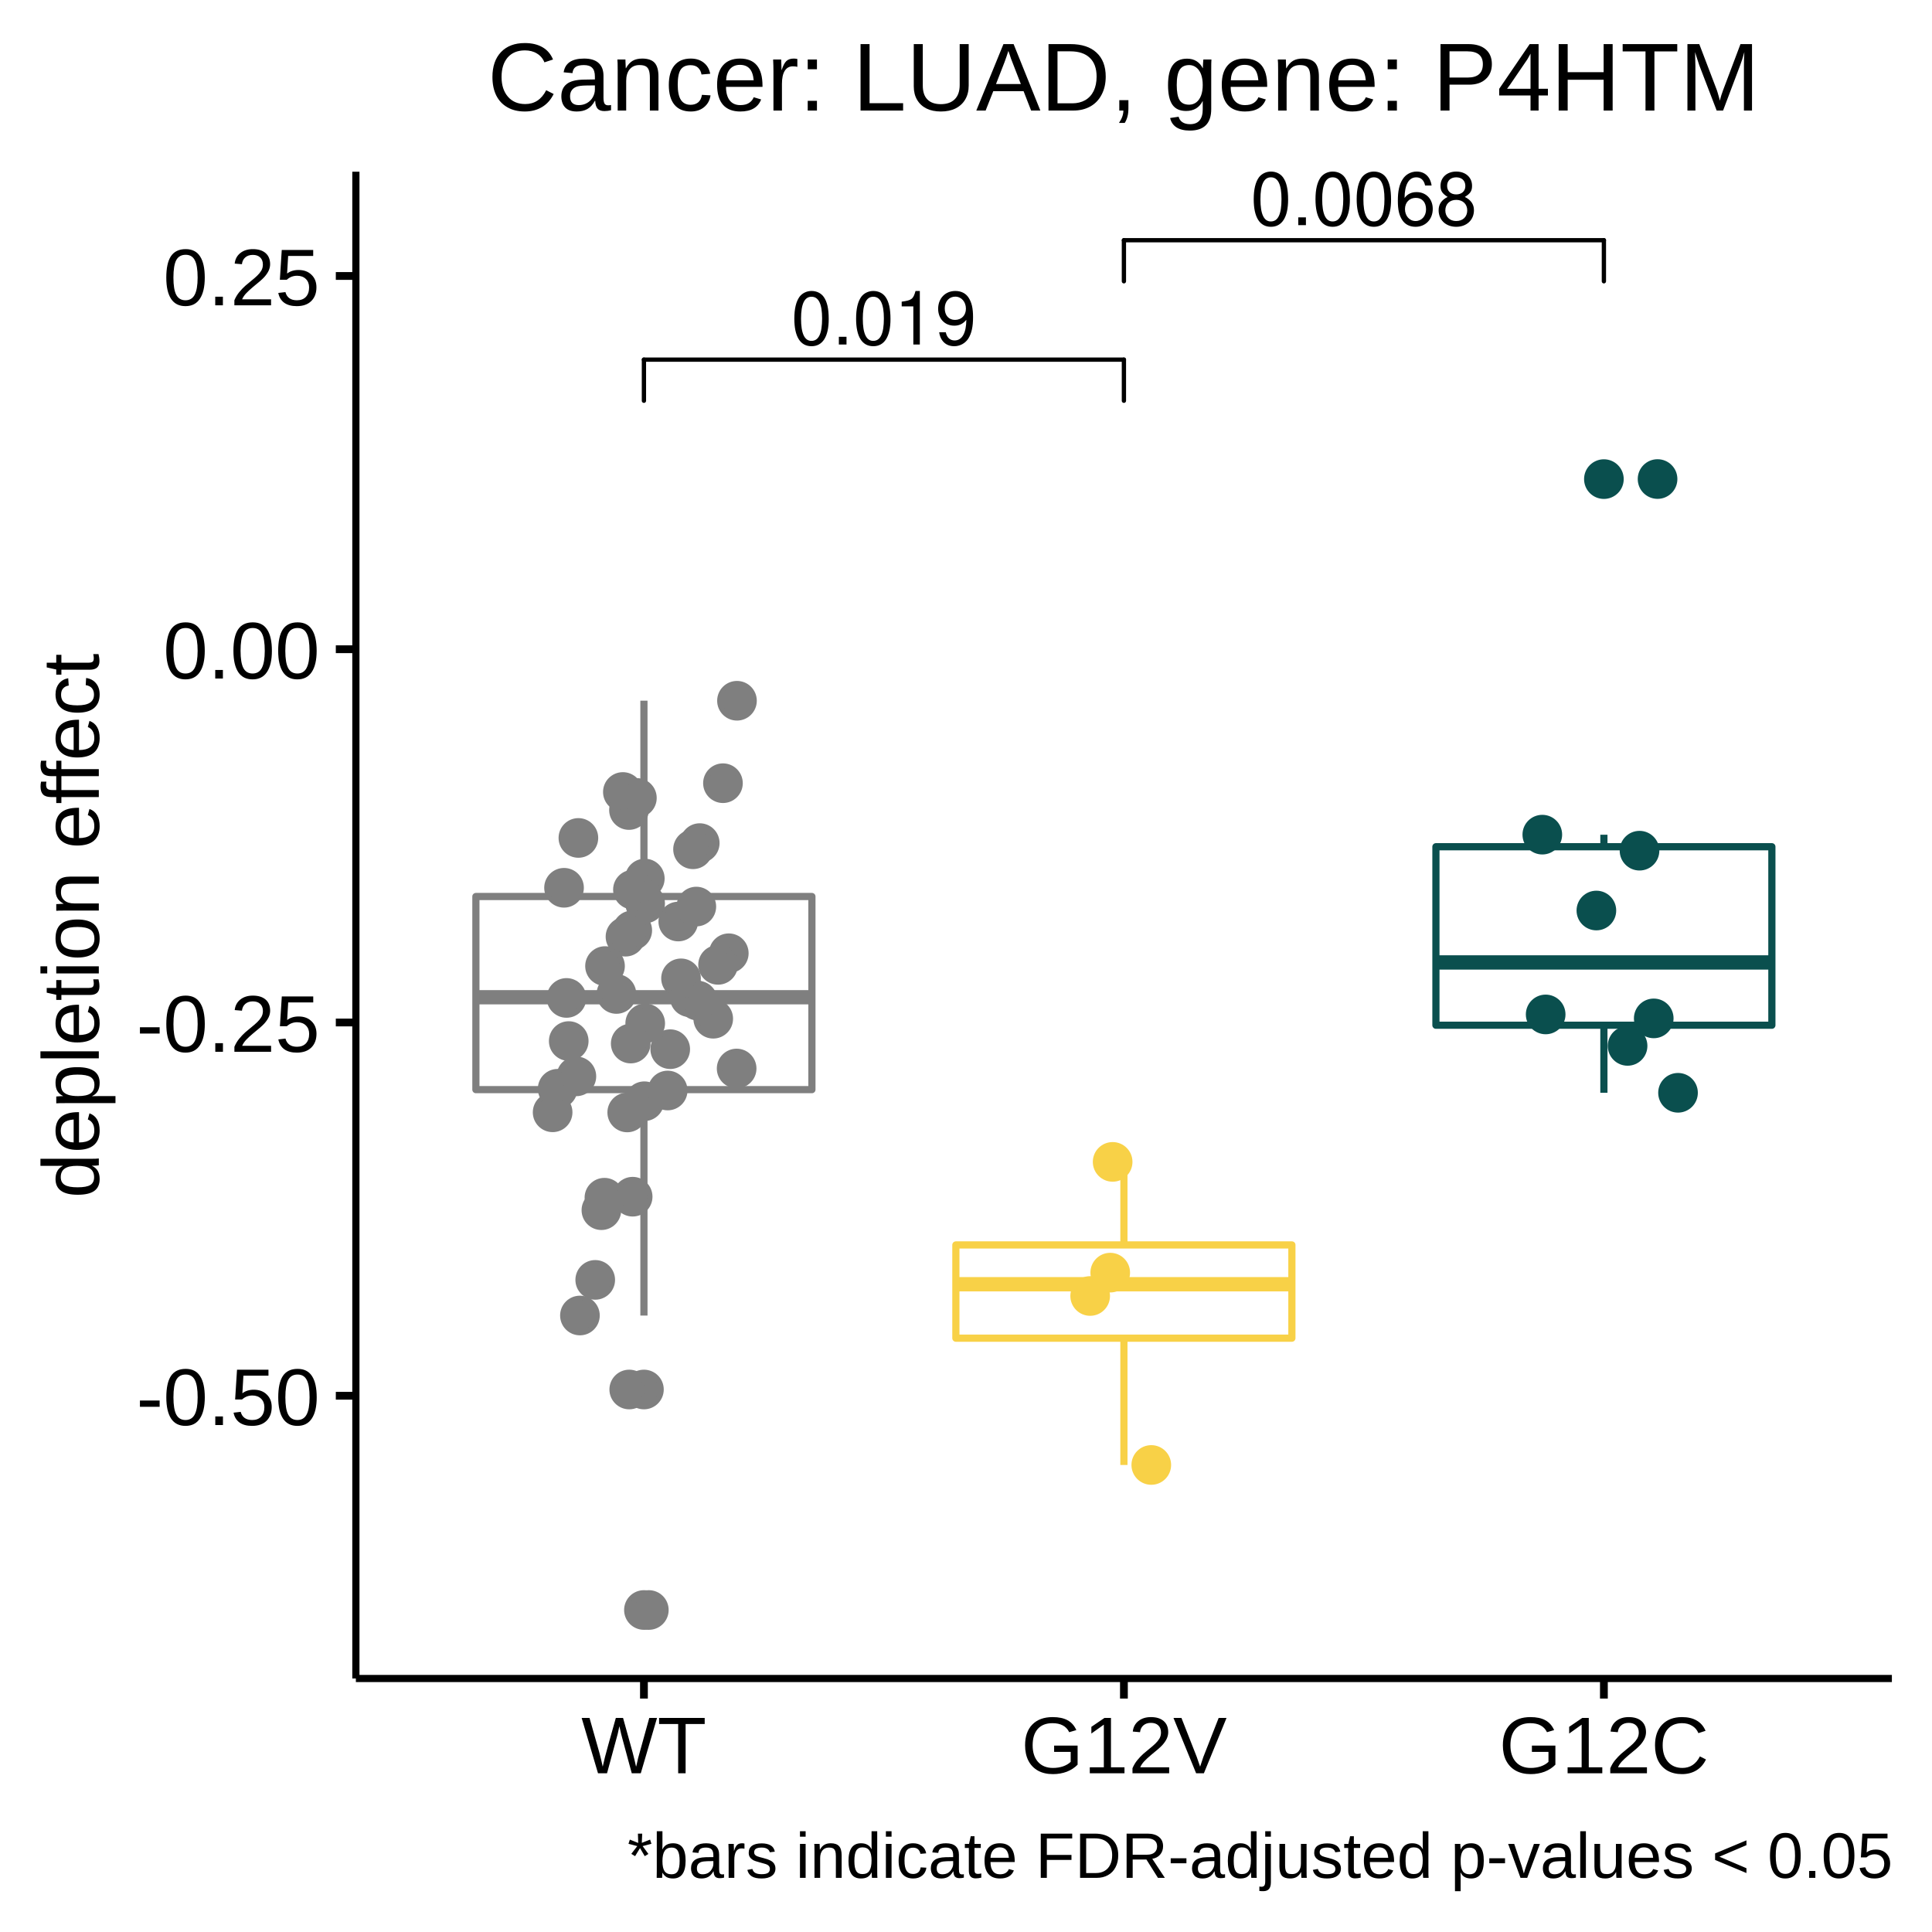
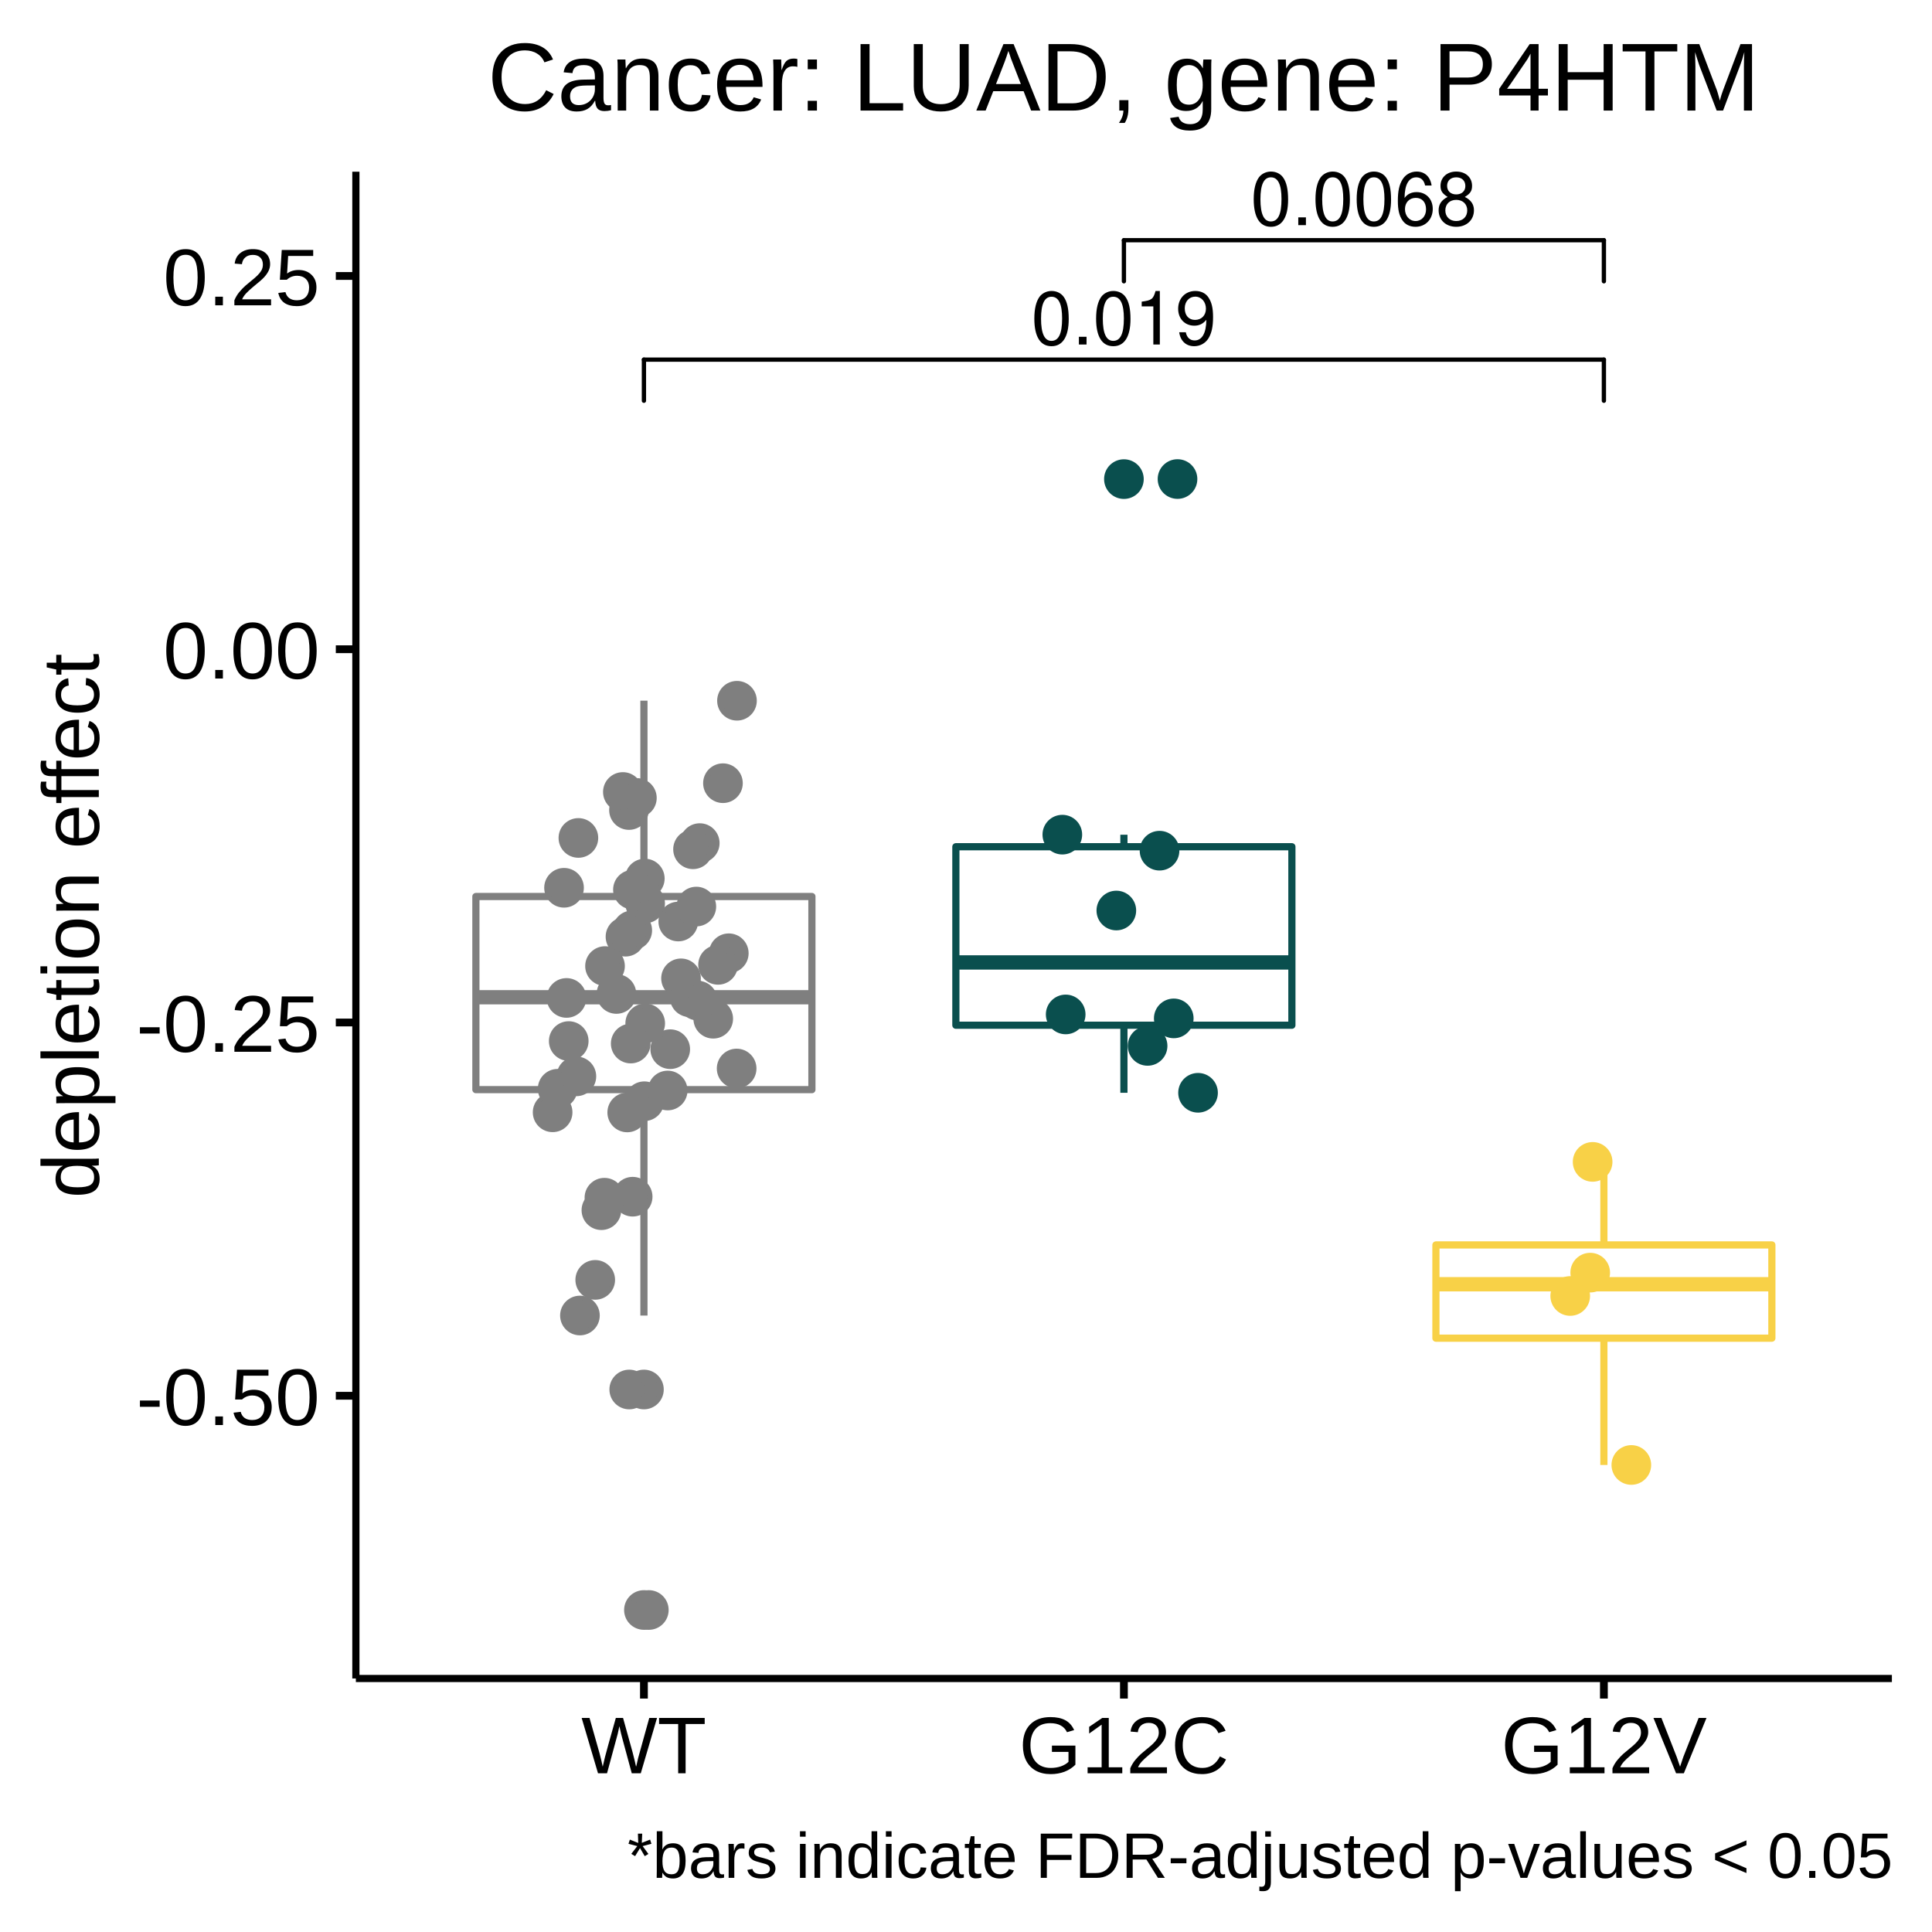
<svg xmlns="http://www.w3.org/2000/svg" viewBox="0 0 288.00 288.00">
  <defs>
    <style type="text/css">
    line, polyline, polygon, path, rect, circle {
      fill: none;
      stroke: #000000;
      stroke-linecap: round;
      stroke-linejoin: round;
      stroke-miterlimit: 10.00;
    }
  </style>
  </defs>
  <rect width="100%" height="100%" style="stroke: none; fill: #FFFFFF;" />
  <rect x="0.00" y="0.00" width="288.00" height="288.00" style="stroke-width: 1.16; stroke: #FFFFFF; fill: #FFFFFF;" />
  <defs>
    <clipPath id="cpNTMuMDV8MjgyLjAyfDI1MC4yMXwyNS42MA==">
      <rect x="53.05" y="25.60" width="228.97" height="224.62" />
    </clipPath>
  </defs>
  <rect x="53.05" y="25.60" width="228.97" height="224.62" style="stroke-width: 1.16; stroke: none; fill: #FFFFFF;" clip-path="url(#cpNTMuMDV8MjgyLjAyfDI1MC4yMXwyNS42MA==)" />
  <circle cx="95.99" cy="207.13" r="1.95pt" style="stroke-width: 0.71; stroke: #7F7F7F; fill: #7F7F7F;" clip-path="url(#cpNTMuMDV8MjgyLjAyfDI1MC4yMXwyNS42MA==)" />
  <circle cx="95.99" cy="240.00" r="1.95pt" style="stroke-width: 0.71; stroke: #7F7F7F; fill: #7F7F7F;" clip-path="url(#cpNTMuMDV8MjgyLjAyfDI1MC4yMXwyNS42MA==)" />
  <line x1="95.99" y1="133.64" x2="95.99" y2="104.45" style="stroke-width: 1.07; stroke: #7F7F7F; stroke-linecap: butt;" clip-path="url(#cpNTMuMDV8MjgyLjAyfDI1MC4yMXwyNS42MA==)" />
  <line x1="95.99" y1="162.43" x2="95.99" y2="196.11" style="stroke-width: 1.07; stroke: #7F7F7F; stroke-linecap: butt;" clip-path="url(#cpNTMuMDV8MjgyLjAyfDI1MC4yMXwyNS42MA==)" />
  <polygon points="70.94,133.64 70.94,162.43 121.03,162.43 121.03,133.64 70.94,133.64 " style="stroke-width: 1.07; stroke: #7F7F7F; fill: #FFFFFF;" clip-path="url(#cpNTMuMDV8MjgyLjAyfDI1MC4yMXwyNS42MA==)" />
  <line x1="70.94" y1="148.66" x2="121.03" y2="148.66" style="stroke-width: 2.13; stroke: #7F7F7F; stroke-linecap: butt;" clip-path="url(#cpNTMuMDV8MjgyLjAyfDI1MC4yMXwyNS42MA==)" />
-   <line x1="167.54" y1="185.58" x2="167.54" y2="173.20" style="stroke-width: 1.07; stroke: #F8D147; stroke-linecap: butt;" clip-path="url(#cpNTMuMDV8MjgyLjAyfDI1MC4yMXwyNS42MA==)" />
-   <line x1="167.54" y1="199.48" x2="167.54" y2="218.38" style="stroke-width: 1.07; stroke: #F8D147; stroke-linecap: butt;" clip-path="url(#cpNTMuMDV8MjgyLjAyfDI1MC4yMXwyNS42MA==)" />
-   <polygon points="142.49,185.58 142.49,199.48 192.58,199.48 192.58,185.58 142.49,185.58 " style="stroke-width: 1.07; stroke: #F8D147; fill: #FFFFFF;" clip-path="url(#cpNTMuMDV8MjgyLjAyfDI1MC4yMXwyNS42MA==)" />
-   <line x1="142.49" y1="191.44" x2="192.58" y2="191.44" style="stroke-width: 2.13; stroke: #F8D147; stroke-linecap: butt;" clip-path="url(#cpNTMuMDV8MjgyLjAyfDI1MC4yMXwyNS42MA==)" />
-   <circle cx="239.09" cy="71.42" r="1.95pt" style="stroke-width: 0.71; stroke: #0A4F4E; fill: #0A4F4E;" clip-path="url(#cpNTMuMDV8MjgyLjAyfDI1MC4yMXwyNS42MA==)" />
-   <line x1="239.09" y1="126.22" x2="239.09" y2="124.43" style="stroke-width: 1.07; stroke: #0A4F4E; stroke-linecap: butt;" clip-path="url(#cpNTMuMDV8MjgyLjAyfDI1MC4yMXwyNS42MA==)" />
-   <line x1="239.09" y1="152.83" x2="239.09" y2="162.90" style="stroke-width: 1.07; stroke: #0A4F4E; stroke-linecap: butt;" clip-path="url(#cpNTMuMDV8MjgyLjAyfDI1MC4yMXwyNS42MA==)" />
-   <polygon points="214.05,126.22 214.05,152.83 264.13,152.83 264.13,126.22 214.05,126.22 " style="stroke-width: 1.07; stroke: #0A4F4E; fill: #FFFFFF;" clip-path="url(#cpNTMuMDV8MjgyLjAyfDI1MC4yMXwyNS42MA==)" />
-   <line x1="214.05" y1="143.47" x2="264.13" y2="143.47" style="stroke-width: 2.13; stroke: #0A4F4E; stroke-linecap: butt;" clip-path="url(#cpNTMuMDV8MjgyLjAyfDI1MC4yMXwyNS42MA==)" />
+   <circle cx="167.54" cy="71.42" r="1.95pt" style="stroke-width: 0.71; stroke: #0A4F4E; fill: #0A4F4E;" clip-path="url(#cpNTMuMDV8MjgyLjAyfDI1MC4yMXwyNS42MA==)" />
+   <line x1="167.54" y1="126.22" x2="167.54" y2="124.43" style="stroke-width: 1.07; stroke: #0A4F4E; stroke-linecap: butt;" clip-path="url(#cpNTMuMDV8MjgyLjAyfDI1MC4yMXwyNS42MA==)" />
+   <line x1="167.54" y1="152.83" x2="167.54" y2="162.90" style="stroke-width: 1.07; stroke: #0A4F4E; stroke-linecap: butt;" clip-path="url(#cpNTMuMDV8MjgyLjAyfDI1MC4yMXwyNS42MA==)" />
+   <polygon points="142.49,126.22 142.49,152.83 192.58,152.83 192.58,126.22 142.49,126.22 " style="stroke-width: 1.07; stroke: #0A4F4E; fill: #FFFFFF;" clip-path="url(#cpNTMuMDV8MjgyLjAyfDI1MC4yMXwyNS42MA==)" />
+   <line x1="142.49" y1="143.47" x2="192.58" y2="143.47" style="stroke-width: 2.13; stroke: #0A4F4E; stroke-linecap: butt;" clip-path="url(#cpNTMuMDV8MjgyLjAyfDI1MC4yMXwyNS42MA==)" />
+   <line x1="239.09" y1="185.58" x2="239.09" y2="173.20" style="stroke-width: 1.07; stroke: #F8D147; stroke-linecap: butt;" clip-path="url(#cpNTMuMDV8MjgyLjAyfDI1MC4yMXwyNS42MA==)" />
+   <line x1="239.09" y1="199.48" x2="239.09" y2="218.38" style="stroke-width: 1.07; stroke: #F8D147; stroke-linecap: butt;" clip-path="url(#cpNTMuMDV8MjgyLjAyfDI1MC4yMXwyNS42MA==)" />
+   <polygon points="214.05,185.58 214.05,199.48 264.13,199.48 264.13,185.58 214.05,185.58 " style="stroke-width: 1.07; stroke: #F8D147; fill: #FFFFFF;" clip-path="url(#cpNTMuMDV8MjgyLjAyfDI1MC4yMXwyNS42MA==)" />
+   <line x1="214.05" y1="191.44" x2="264.13" y2="191.44" style="stroke-width: 2.13; stroke: #F8D147; stroke-linecap: butt;" clip-path="url(#cpNTMuMDV8MjgyLjAyfDI1MC4yMXwyNS42MA==)" />
  <circle cx="94.31" cy="178.39" r="1.95pt" style="stroke-width: 0.71; stroke: #7F7F7F; fill: #7F7F7F;" clip-path="url(#cpNTMuMDV8MjgyLjAyfDI1MC4yMXwyNS42MA==)" />
  <circle cx="96.05" cy="164.16" r="1.95pt" style="stroke-width: 0.71; stroke: #7F7F7F; fill: #7F7F7F;" clip-path="url(#cpNTMuMDV8MjgyLjAyfDI1MC4yMXwyNS42MA==)" />
  <circle cx="104.31" cy="125.68" r="1.95pt" style="stroke-width: 0.71; stroke: #7F7F7F; fill: #7F7F7F;" clip-path="url(#cpNTMuMDV8MjgyLjAyfDI1MC4yMXwyNS42MA==)" />
  <circle cx="86.45" cy="196.10" r="1.95pt" style="stroke-width: 0.71; stroke: #7F7F7F; fill: #7F7F7F;" clip-path="url(#cpNTMuMDV8MjgyLjAyfDI1MC4yMXwyNS42MA==)" />
  <circle cx="101.11" cy="137.37" r="1.95pt" style="stroke-width: 0.71; stroke: #7F7F7F; fill: #7F7F7F;" clip-path="url(#cpNTMuMDV8MjgyLjAyfDI1MC4yMXwyNS42MA==)" />
  <circle cx="96.18" cy="152.55" r="1.95pt" style="stroke-width: 0.71; stroke: #7F7F7F; fill: #7F7F7F;" clip-path="url(#cpNTMuMDV8MjgyLjAyfDI1MC4yMXwyNS42MA==)" />
  <circle cx="92.85" cy="118.06" r="1.95pt" style="stroke-width: 0.71; stroke: #7F7F7F; fill: #7F7F7F;" clip-path="url(#cpNTMuMDV8MjgyLjAyfDI1MC4yMXwyNS42MA==)" />
  <circle cx="99.91" cy="156.40" r="1.95pt" style="stroke-width: 0.71; stroke: #7F7F7F; fill: #7F7F7F;" clip-path="url(#cpNTMuMDV8MjgyLjAyfDI1MC4yMXwyNS42MA==)" />
-   <circle cx="171.62" cy="218.38" r="1.95pt" style="stroke-width: 0.71; stroke: #F8D147; fill: #F8D147;" clip-path="url(#cpNTMuMDV8MjgyLjAyfDI1MC4yMXwyNS42MA==)" />
+   <circle cx="243.18" cy="218.38" r="1.95pt" style="stroke-width: 0.71; stroke: #F8D147; fill: #F8D147;" clip-path="url(#cpNTMuMDV8MjgyLjAyfDI1MC4yMXwyNS42MA==)" />
  <circle cx="84.08" cy="132.34" r="1.95pt" style="stroke-width: 0.71; stroke: #7F7F7F; fill: #7F7F7F;" clip-path="url(#cpNTMuMDV8MjgyLjAyfDI1MC4yMXwyNS42MA==)" />
-   <circle cx="247.09" cy="71.41" r="1.95pt" style="stroke-width: 0.71; stroke: #0A4F4E; fill: #0A4F4E;" clip-path="url(#cpNTMuMDV8MjgyLjAyfDI1MC4yMXwyNS42MA==)" />
+   <circle cx="175.53" cy="71.41" r="1.95pt" style="stroke-width: 0.71; stroke: #0A4F4E; fill: #0A4F4E;" clip-path="url(#cpNTMuMDV8MjgyLjAyfDI1MC4yMXwyNS42MA==)" />
  <circle cx="83.13" cy="162.30" r="1.95pt" style="stroke-width: 0.71; stroke: #7F7F7F; fill: #7F7F7F;" clip-path="url(#cpNTMuMDV8MjgyLjAyfDI1MC4yMXwyNS42MA==)" />
  <circle cx="106.32" cy="151.86" r="1.95pt" style="stroke-width: 0.71; stroke: #7F7F7F; fill: #7F7F7F;" clip-path="url(#cpNTMuMDV8MjgyLjAyfDI1MC4yMXwyNS42MA==)" />
  <circle cx="99.53" cy="162.56" r="1.95pt" style="stroke-width: 0.71; stroke: #7F7F7F; fill: #7F7F7F;" clip-path="url(#cpNTMuMDV8MjgyLjAyfDI1MC4yMXwyNS42MA==)" />
  <circle cx="109.81" cy="159.28" r="1.95pt" style="stroke-width: 0.71; stroke: #7F7F7F; fill: #7F7F7F;" clip-path="url(#cpNTMuMDV8MjgyLjAyfDI1MC4yMXwyNS42MA==)" />
  <circle cx="88.73" cy="190.79" r="1.95pt" style="stroke-width: 0.71; stroke: #7F7F7F; fill: #7F7F7F;" clip-path="url(#cpNTMuMDV8MjgyLjAyfDI1MC4yMXwyNS42MA==)" />
-   <circle cx="250.14" cy="162.90" r="1.95pt" style="stroke-width: 0.71; stroke: #0A4F4E; fill: #0A4F4E;" clip-path="url(#cpNTMuMDV8MjgyLjAyfDI1MC4yMXwyNS42MA==)" />
+   <circle cx="178.59" cy="162.90" r="1.95pt" style="stroke-width: 0.71; stroke: #0A4F4E; fill: #0A4F4E;" clip-path="url(#cpNTMuMDV8MjgyLjAyfDI1MC4yMXwyNS42MA==)" />
  <circle cx="96.17" cy="134.67" r="1.95pt" style="stroke-width: 0.71; stroke: #7F7F7F; fill: #7F7F7F;" clip-path="url(#cpNTMuMDV8MjgyLjAyfDI1MC4yMXwyNS42MA==)" />
  <circle cx="93.80" cy="207.13" r="1.95pt" style="stroke-width: 0.71; stroke: #7F7F7F; fill: #7F7F7F;" clip-path="url(#cpNTMuMDV8MjgyLjAyfDI1MC4yMXwyNS42MA==)" />
  <circle cx="102.81" cy="148.66" r="1.95pt" style="stroke-width: 0.71; stroke: #7F7F7F; fill: #7F7F7F;" clip-path="url(#cpNTMuMDV8MjgyLjAyfDI1MC4yMXwyNS42MA==)" />
-   <circle cx="237.97" cy="135.73" r="1.95pt" style="stroke-width: 0.71; stroke: #0A4F4E; fill: #0A4F4E;" clip-path="url(#cpNTMuMDV8MjgyLjAyfDI1MC4yMXwyNS42MA==)" />
-   <circle cx="246.52" cy="151.81" r="1.95pt" style="stroke-width: 0.71; stroke: #0A4F4E; fill: #0A4F4E;" clip-path="url(#cpNTMuMDV8MjgyLjAyfDI1MC4yMXwyNS42MA==)" />
-   <circle cx="229.91" cy="124.42" r="1.95pt" style="stroke-width: 0.71; stroke: #0A4F4E; fill: #0A4F4E;" clip-path="url(#cpNTMuMDV8MjgyLjAyfDI1MC4yMXwyNS42MA==)" />
+   <circle cx="166.41" cy="135.73" r="1.95pt" style="stroke-width: 0.71; stroke: #0A4F4E; fill: #0A4F4E;" clip-path="url(#cpNTMuMDV8MjgyLjAyfDI1MC4yMXwyNS42MA==)" />
+   <circle cx="174.97" cy="151.81" r="1.95pt" style="stroke-width: 0.71; stroke: #0A4F4E; fill: #0A4F4E;" clip-path="url(#cpNTMuMDV8MjgyLjAyfDI1MC4yMXwyNS42MA==)" />
+   <circle cx="158.36" cy="124.42" r="1.95pt" style="stroke-width: 0.71; stroke: #0A4F4E; fill: #0A4F4E;" clip-path="url(#cpNTMuMDV8MjgyLjAyfDI1MC4yMXwyNS42MA==)" />
  <circle cx="109.86" cy="104.46" r="1.95pt" style="stroke-width: 0.71; stroke: #7F7F7F; fill: #7F7F7F;" clip-path="url(#cpNTMuMDV8MjgyLjAyfDI1MC4yMXwyNS42MA==)" />
  <circle cx="93.76" cy="120.75" r="1.95pt" style="stroke-width: 0.71; stroke: #7F7F7F; fill: #7F7F7F;" clip-path="url(#cpNTMuMDV8MjgyLjAyfDI1MC4yMXwyNS42MA==)" />
  <circle cx="108.64" cy="142.10" r="1.95pt" style="stroke-width: 0.71; stroke: #7F7F7F; fill: #7F7F7F;" clip-path="url(#cpNTMuMDV8MjgyLjAyfDI1MC4yMXwyNS42MA==)" />
-   <circle cx="165.86" cy="173.20" r="1.95pt" style="stroke-width: 0.71; stroke: #F8D147; fill: #F8D147;" clip-path="url(#cpNTMuMDV8MjgyLjAyfDI1MC4yMXwyNS42MA==)" />
+   <circle cx="237.41" cy="173.20" r="1.95pt" style="stroke-width: 0.71; stroke: #F8D147; fill: #F8D147;" clip-path="url(#cpNTMuMDV8MjgyLjAyfDI1MC4yMXwyNS42MA==)" />
  <circle cx="94.25" cy="138.69" r="1.95pt" style="stroke-width: 0.71; stroke: #7F7F7F; fill: #7F7F7F;" clip-path="url(#cpNTMuMDV8MjgyLjAyfDI1MC4yMXwyNS42MA==)" />
-   <circle cx="162.51" cy="193.19" r="1.95pt" style="stroke-width: 0.71; stroke: #F8D147; fill: #F8D147;" clip-path="url(#cpNTMuMDV8MjgyLjAyfDI1MC4yMXwyNS42MA==)" />
-   <circle cx="165.50" cy="189.71" r="1.95pt" style="stroke-width: 0.71; stroke: #F8D147; fill: #F8D147;" clip-path="url(#cpNTMuMDV8MjgyLjAyfDI1MC4yMXwyNS42MA==)" />
+   <circle cx="234.07" cy="193.19" r="1.95pt" style="stroke-width: 0.71; stroke: #F8D147; fill: #F8D147;" clip-path="url(#cpNTMuMDV8MjgyLjAyfDI1MC4yMXwyNS42MA==)" />
+   <circle cx="237.05" cy="189.71" r="1.95pt" style="stroke-width: 0.71; stroke: #F8D147; fill: #F8D147;" clip-path="url(#cpNTMuMDV8MjgyLjAyfDI1MC4yMXwyNS42MA==)" />
  <circle cx="96.12" cy="130.96" r="1.95pt" style="stroke-width: 0.71; stroke: #7F7F7F; fill: #7F7F7F;" clip-path="url(#cpNTMuMDV8MjgyLjAyfDI1MC4yMXwyNS42MA==)" />
-   <circle cx="230.41" cy="151.22" r="1.95pt" style="stroke-width: 0.71; stroke: #0A4F4E; fill: #0A4F4E;" clip-path="url(#cpNTMuMDV8MjgyLjAyfDI1MC4yMXwyNS42MA==)" />
+   <circle cx="158.86" cy="151.22" r="1.95pt" style="stroke-width: 0.71; stroke: #0A4F4E; fill: #0A4F4E;" clip-path="url(#cpNTMuMDV8MjgyLjAyfDI1MC4yMXwyNS42MA==)" />
  <circle cx="96.72" cy="240.00" r="1.95pt" style="stroke-width: 0.71; stroke: #7F7F7F; fill: #7F7F7F;" clip-path="url(#cpNTMuMDV8MjgyLjAyfDI1MC4yMXwyNS42MA==)" />
  <circle cx="84.78" cy="155.19" r="1.95pt" style="stroke-width: 0.71; stroke: #7F7F7F; fill: #7F7F7F;" clip-path="url(#cpNTMuMDV8MjgyLjAyfDI1MC4yMXwyNS42MA==)" />
  <circle cx="86.22" cy="124.91" r="1.95pt" style="stroke-width: 0.71; stroke: #7F7F7F; fill: #7F7F7F;" clip-path="url(#cpNTMuMDV8MjgyLjAyfDI1MC4yMXwyNS42MA==)" />
  <circle cx="90.10" cy="178.54" r="1.95pt" style="stroke-width: 0.71; stroke: #7F7F7F; fill: #7F7F7F;" clip-path="url(#cpNTMuMDV8MjgyLjAyfDI1MC4yMXwyNS42MA==)" />
  <circle cx="94.94" cy="118.95" r="1.95pt" style="stroke-width: 0.71; stroke: #7F7F7F; fill: #7F7F7F;" clip-path="url(#cpNTMuMDV8MjgyLjAyfDI1MC4yMXwyNS42MA==)" />
  <circle cx="84.45" cy="148.76" r="1.95pt" style="stroke-width: 0.71; stroke: #7F7F7F; fill: #7F7F7F;" clip-path="url(#cpNTMuMDV8MjgyLjAyfDI1MC4yMXwyNS42MA==)" />
  <circle cx="94.02" cy="155.56" r="1.95pt" style="stroke-width: 0.71; stroke: #7F7F7F; fill: #7F7F7F;" clip-path="url(#cpNTMuMDV8MjgyLjAyfDI1MC4yMXwyNS42MA==)" />
  <circle cx="93.50" cy="165.83" r="1.95pt" style="stroke-width: 0.71; stroke: #7F7F7F; fill: #7F7F7F;" clip-path="url(#cpNTMuMDV8MjgyLjAyfDI1MC4yMXwyNS42MA==)" />
  <circle cx="93.24" cy="139.63" r="1.95pt" style="stroke-width: 0.71; stroke: #7F7F7F; fill: #7F7F7F;" clip-path="url(#cpNTMuMDV8MjgyLjAyfDI1MC4yMXwyNS42MA==)" />
  <circle cx="90.19" cy="144.01" r="1.95pt" style="stroke-width: 0.71; stroke: #7F7F7F; fill: #7F7F7F;" clip-path="url(#cpNTMuMDV8MjgyLjAyfDI1MC4yMXwyNS42MA==)" />
  <circle cx="104.01" cy="149.16" r="1.95pt" style="stroke-width: 0.71; stroke: #7F7F7F; fill: #7F7F7F;" clip-path="url(#cpNTMuMDV8MjgyLjAyfDI1MC4yMXwyNS42MA==)" />
  <circle cx="91.89" cy="148.17" r="1.95pt" style="stroke-width: 0.71; stroke: #7F7F7F; fill: #7F7F7F;" clip-path="url(#cpNTMuMDV8MjgyLjAyfDI1MC4yMXwyNS42MA==)" />
  <circle cx="103.31" cy="126.60" r="1.95pt" style="stroke-width: 0.71; stroke: #7F7F7F; fill: #7F7F7F;" clip-path="url(#cpNTMuMDV8MjgyLjAyfDI1MC4yMXwyNS42MA==)" />
-   <circle cx="244.40" cy="126.81" r="1.95pt" style="stroke-width: 0.71; stroke: #0A4F4E; fill: #0A4F4E;" clip-path="url(#cpNTMuMDV8MjgyLjAyfDI1MC4yMXwyNS42MA==)" />
+   <circle cx="172.85" cy="126.81" r="1.95pt" style="stroke-width: 0.71; stroke: #0A4F4E; fill: #0A4F4E;" clip-path="url(#cpNTMuMDV8MjgyLjAyfDI1MC4yMXwyNS42MA==)" />
  <circle cx="85.92" cy="160.45" r="1.95pt" style="stroke-width: 0.71; stroke: #7F7F7F; fill: #7F7F7F;" clip-path="url(#cpNTMuMDV8MjgyLjAyfDI1MC4yMXwyNS42MA==)" />
  <circle cx="89.65" cy="180.40" r="1.95pt" style="stroke-width: 0.71; stroke: #7F7F7F; fill: #7F7F7F;" clip-path="url(#cpNTMuMDV8MjgyLjAyfDI1MC4yMXwyNS42MA==)" />
  <circle cx="94.35" cy="132.62" r="1.95pt" style="stroke-width: 0.71; stroke: #7F7F7F; fill: #7F7F7F;" clip-path="url(#cpNTMuMDV8MjgyLjAyfDI1MC4yMXwyNS42MA==)" />
-   <circle cx="242.62" cy="155.91" r="1.95pt" style="stroke-width: 0.71; stroke: #0A4F4E; fill: #0A4F4E;" clip-path="url(#cpNTMuMDV8MjgyLjAyfDI1MC4yMXwyNS42MA==)" />
+   <circle cx="171.07" cy="155.91" r="1.95pt" style="stroke-width: 0.71; stroke: #0A4F4E; fill: #0A4F4E;" clip-path="url(#cpNTMuMDV8MjgyLjAyfDI1MC4yMXwyNS42MA==)" />
  <circle cx="103.80" cy="135.14" r="1.95pt" style="stroke-width: 0.71; stroke: #7F7F7F; fill: #7F7F7F;" clip-path="url(#cpNTMuMDV8MjgyLjAyfDI1MC4yMXwyNS42MA==)" />
  <circle cx="107.04" cy="143.83" r="1.95pt" style="stroke-width: 0.71; stroke: #7F7F7F; fill: #7F7F7F;" clip-path="url(#cpNTMuMDV8MjgyLjAyfDI1MC4yMXwyNS42MA==)" />
  <circle cx="82.38" cy="165.81" r="1.95pt" style="stroke-width: 0.71; stroke: #7F7F7F; fill: #7F7F7F;" clip-path="url(#cpNTMuMDV8MjgyLjAyfDI1MC4yMXwyNS42MA==)" />
  <circle cx="107.77" cy="116.75" r="1.95pt" style="stroke-width: 0.71; stroke: #7F7F7F; fill: #7F7F7F;" clip-path="url(#cpNTMuMDV8MjgyLjAyfDI1MC4yMXwyNS42MA==)" />
  <circle cx="101.52" cy="145.84" r="1.95pt" style="stroke-width: 0.71; stroke: #7F7F7F; fill: #7F7F7F;" clip-path="url(#cpNTMuMDV8MjgyLjAyfDI1MC4yMXwyNS42MA==)" />
  <g clip-path="url(#cpNTMuMDV8MjgyLjAyfDI1MC4yMXwyNS42MA==)">
-     <text x="117.94" y="51.36" style="font-size: 11.04px; font-family: Nimbus Sans L;" textLength="27.64px" lengthAdjust="spacingAndGlyphs">0.019</text>
+     <text x="153.72" y="51.36" style="font-size: 11.04px; font-family: Nimbus Sans L;" textLength="27.64px" lengthAdjust="spacingAndGlyphs">0.019</text>
  </g>
  <line x1="95.99" y1="59.74" x2="95.99" y2="53.61" style="stroke-width: 0.64;" clip-path="url(#cpNTMuMDV8MjgyLjAyfDI1MC4yMXwyNS42MA==)" />
-   <line x1="95.99" y1="53.61" x2="167.54" y2="53.61" style="stroke-width: 0.64;" clip-path="url(#cpNTMuMDV8MjgyLjAyfDI1MC4yMXwyNS42MA==)" />
-   <line x1="167.54" y1="53.61" x2="167.54" y2="59.74" style="stroke-width: 0.64;" clip-path="url(#cpNTMuMDV8MjgyLjAyfDI1MC4yMXwyNS42MA==)" />
+   <line x1="95.99" y1="53.61" x2="239.09" y2="53.61" style="stroke-width: 0.64;" clip-path="url(#cpNTMuMDV8MjgyLjAyfDI1MC4yMXwyNS42MA==)" />
+   <line x1="239.09" y1="53.61" x2="239.09" y2="59.74" style="stroke-width: 0.64;" clip-path="url(#cpNTMuMDV8MjgyLjAyfDI1MC4yMXwyNS42MA==)" />
  <g clip-path="url(#cpNTMuMDV8MjgyLjAyfDI1MC4yMXwyNS42MA==)">
    <text x="186.42" y="33.56" style="font-size: 11.04px; font-family: Nimbus Sans L;" textLength="33.78px" lengthAdjust="spacingAndGlyphs">0.0068</text>
  </g>
  <line x1="167.54" y1="41.93" x2="167.54" y2="35.81" style="stroke-width: 0.64;" clip-path="url(#cpNTMuMDV8MjgyLjAyfDI1MC4yMXwyNS42MA==)" />
  <line x1="167.54" y1="35.81" x2="239.09" y2="35.81" style="stroke-width: 0.64;" clip-path="url(#cpNTMuMDV8MjgyLjAyfDI1MC4yMXwyNS42MA==)" />
  <line x1="239.09" y1="35.81" x2="239.09" y2="41.93" style="stroke-width: 0.64;" clip-path="url(#cpNTMuMDV8MjgyLjAyfDI1MC4yMXwyNS42MA==)" />
  <defs>
    <clipPath id="cpMC4wMHwyODguMDB8Mjg4LjAwfDAuMDA=">
      <rect x="0.00" y="0.00" width="288.00" height="288.00" />
    </clipPath>
  </defs>
  <polyline points="53.05,250.21 53.05,25.60 " style="stroke-width: 1.07; stroke-linecap: butt;" clip-path="url(#cpMC4wMHwyODguMDB8Mjg4LjAwfDAuMDA=)" />
  <g clip-path="url(#cpMC4wMHwyODguMDB8Mjg4LjAwfDAuMDA=)">
    <text x="20.33" y="212.43" style="font-size: 12.00px; font-family: arial;" textLength="27.35px" lengthAdjust="spacingAndGlyphs">-0.50</text>
  </g>
  <g clip-path="url(#cpMC4wMHwyODguMDB8Mjg4LjAwfDAuMDA=)">
    <text x="20.33" y="156.79" style="font-size: 12.00px; font-family: arial;" textLength="27.35px" lengthAdjust="spacingAndGlyphs">-0.25</text>
  </g>
  <g clip-path="url(#cpMC4wMHwyODguMDB8Mjg4LjAwfDAuMDA=)">
    <text x="24.32" y="101.15" style="font-size: 12.00px; font-family: arial;" textLength="23.35px" lengthAdjust="spacingAndGlyphs">0.00</text>
  </g>
  <g clip-path="url(#cpMC4wMHwyODguMDB8Mjg4LjAwfDAuMDA=)">
    <text x="24.32" y="45.51" style="font-size: 12.00px; font-family: arial;" textLength="23.35px" lengthAdjust="spacingAndGlyphs">0.25</text>
  </g>
  <polyline points="50.06,208.06 53.05,208.06 " style="stroke-width: 1.16; stroke-linecap: butt;" clip-path="url(#cpMC4wMHwyODguMDB8Mjg4LjAwfDAuMDA=)" />
  <polyline points="50.06,152.42 53.05,152.42 " style="stroke-width: 1.16; stroke-linecap: butt;" clip-path="url(#cpMC4wMHwyODguMDB8Mjg4LjAwfDAuMDA=)" />
  <polyline points="50.06,96.78 53.05,96.78 " style="stroke-width: 1.16; stroke-linecap: butt;" clip-path="url(#cpMC4wMHwyODguMDB8Mjg4LjAwfDAuMDA=)" />
  <polyline points="50.06,41.14 53.05,41.14 " style="stroke-width: 1.16; stroke-linecap: butt;" clip-path="url(#cpMC4wMHwyODguMDB8Mjg4LjAwfDAuMDA=)" />
  <polyline points="53.05,250.21 282.02,250.21 " style="stroke-width: 1.07; stroke-linecap: butt;" clip-path="url(#cpMC4wMHwyODguMDB8Mjg4LjAwfDAuMDA=)" />
  <polyline points="95.99,253.20 95.99,250.21 " style="stroke-width: 1.16; stroke-linecap: butt;" clip-path="url(#cpMC4wMHwyODguMDB8Mjg4LjAwfDAuMDA=)" />
  <polyline points="167.54,253.20 167.54,250.21 " style="stroke-width: 1.16; stroke-linecap: butt;" clip-path="url(#cpMC4wMHwyODguMDB8Mjg4LjAwfDAuMDA=)" />
  <polyline points="239.09,253.20 239.09,250.21 " style="stroke-width: 1.16; stroke-linecap: butt;" clip-path="url(#cpMC4wMHwyODguMDB8Mjg4LjAwfDAuMDA=)" />
  <g clip-path="url(#cpMC4wMHwyODguMDB8Mjg4LjAwfDAuMDA=)">
    <text x="86.66" y="264.34" style="font-size: 12.00px; font-family: arial;" textLength="18.66px" lengthAdjust="spacingAndGlyphs">WT</text>
  </g>
  <g clip-path="url(#cpMC4wMHwyODguMDB8Mjg4LjAwfDAuMDA=)">
-     <text x="152.20" y="264.34" style="font-size: 12.00px; font-family: arial;" textLength="30.68px" lengthAdjust="spacingAndGlyphs">G12V</text>
+     <text x="151.87" y="264.34" style="font-size: 12.00px; font-family: arial;" textLength="31.34px" lengthAdjust="spacingAndGlyphs">G12C</text>
  </g>
  <g clip-path="url(#cpMC4wMHwyODguMDB8Mjg4LjAwfDAuMDA=)">
-     <text x="223.42" y="264.34" style="font-size: 12.00px; font-family: arial;" textLength="31.34px" lengthAdjust="spacingAndGlyphs">G12C</text>
+     <text x="223.75" y="264.34" style="font-size: 12.00px; font-family: arial;" textLength="30.68px" lengthAdjust="spacingAndGlyphs">G12V</text>
  </g>
  <g clip-path="url(#cpMC4wMHwyODguMDB8Mjg4LjAwfDAuMDA=)">
    <text transform="translate(14.73,178.60) rotate(-90)" style="font-size: 12.00px; font-family: arial;" textLength="81.38px" lengthAdjust="spacingAndGlyphs">depletion effect</text>
  </g>
  <g clip-path="url(#cpMC4wMHwyODguMDB8Mjg4LjAwfDAuMDA=)">
    <text x="72.67" y="16.48" style="font-size: 14.40px; font-family: arial;" textLength="189.74px" lengthAdjust="spacingAndGlyphs">Cancer: LUAD, gene: P4HTM</text>
  </g>
  <g clip-path="url(#cpMC4wMHwyODguMDB8Mjg4LjAwfDAuMDA=)">
    <text x="93.53" y="279.93" style="font-size: 9.60px; font-family: arial;" textLength="188.49px" lengthAdjust="spacingAndGlyphs">*bars indicate FDR-adjusted p-values &lt; 0.05</text>
  </g>
</svg>
